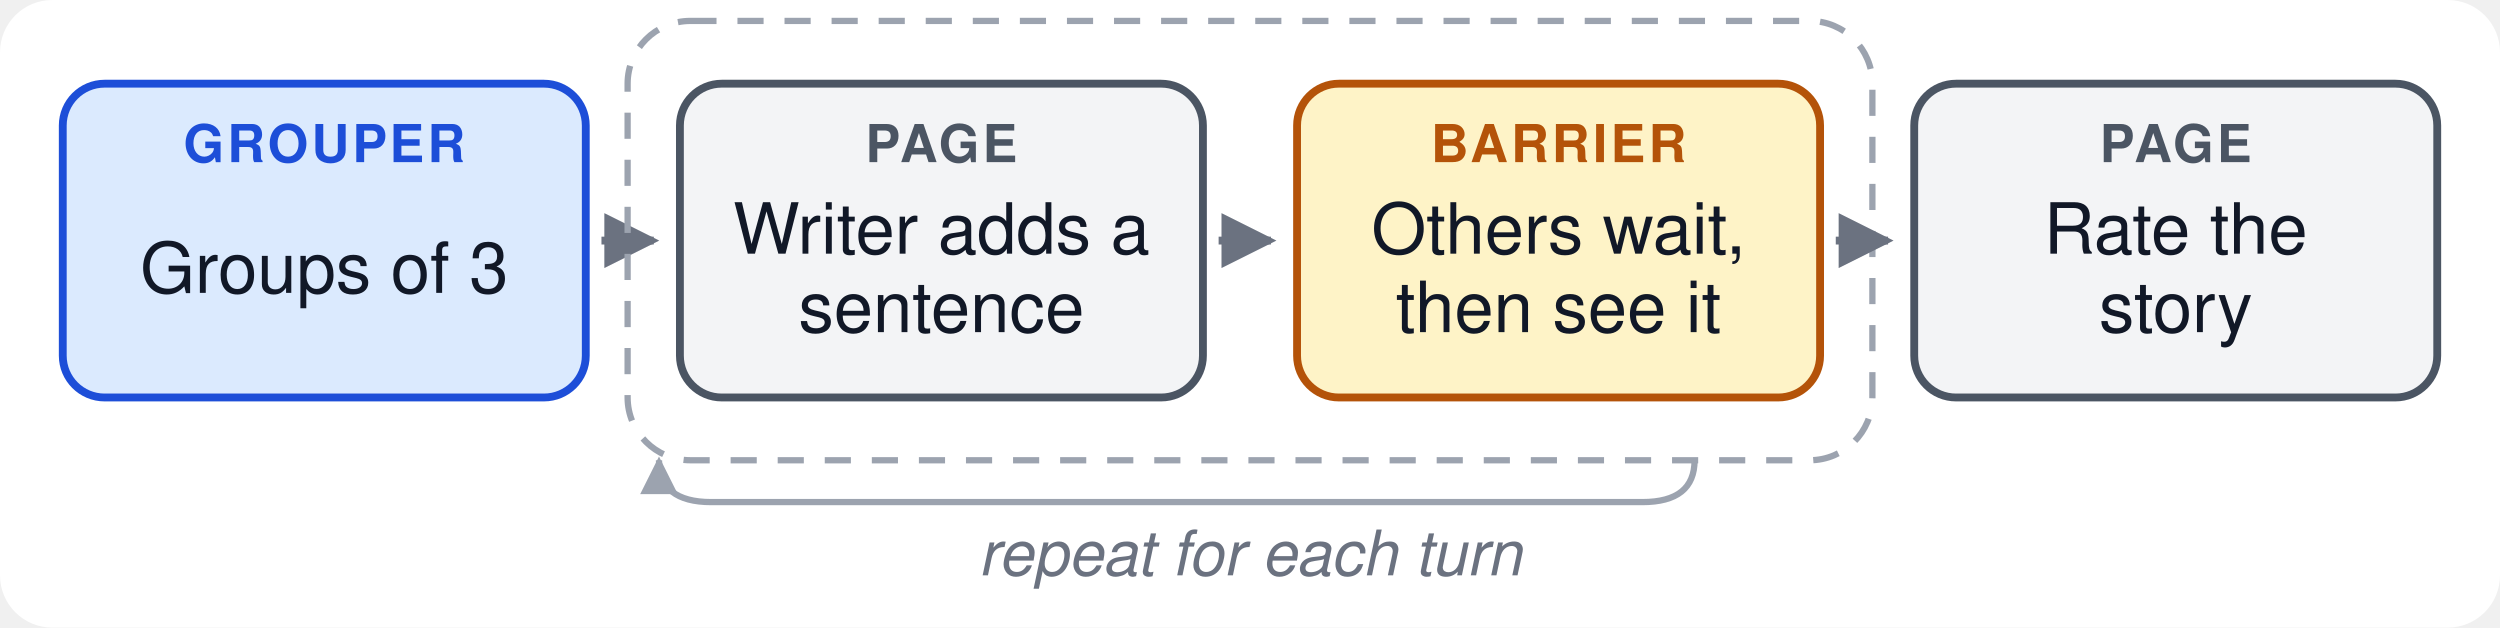
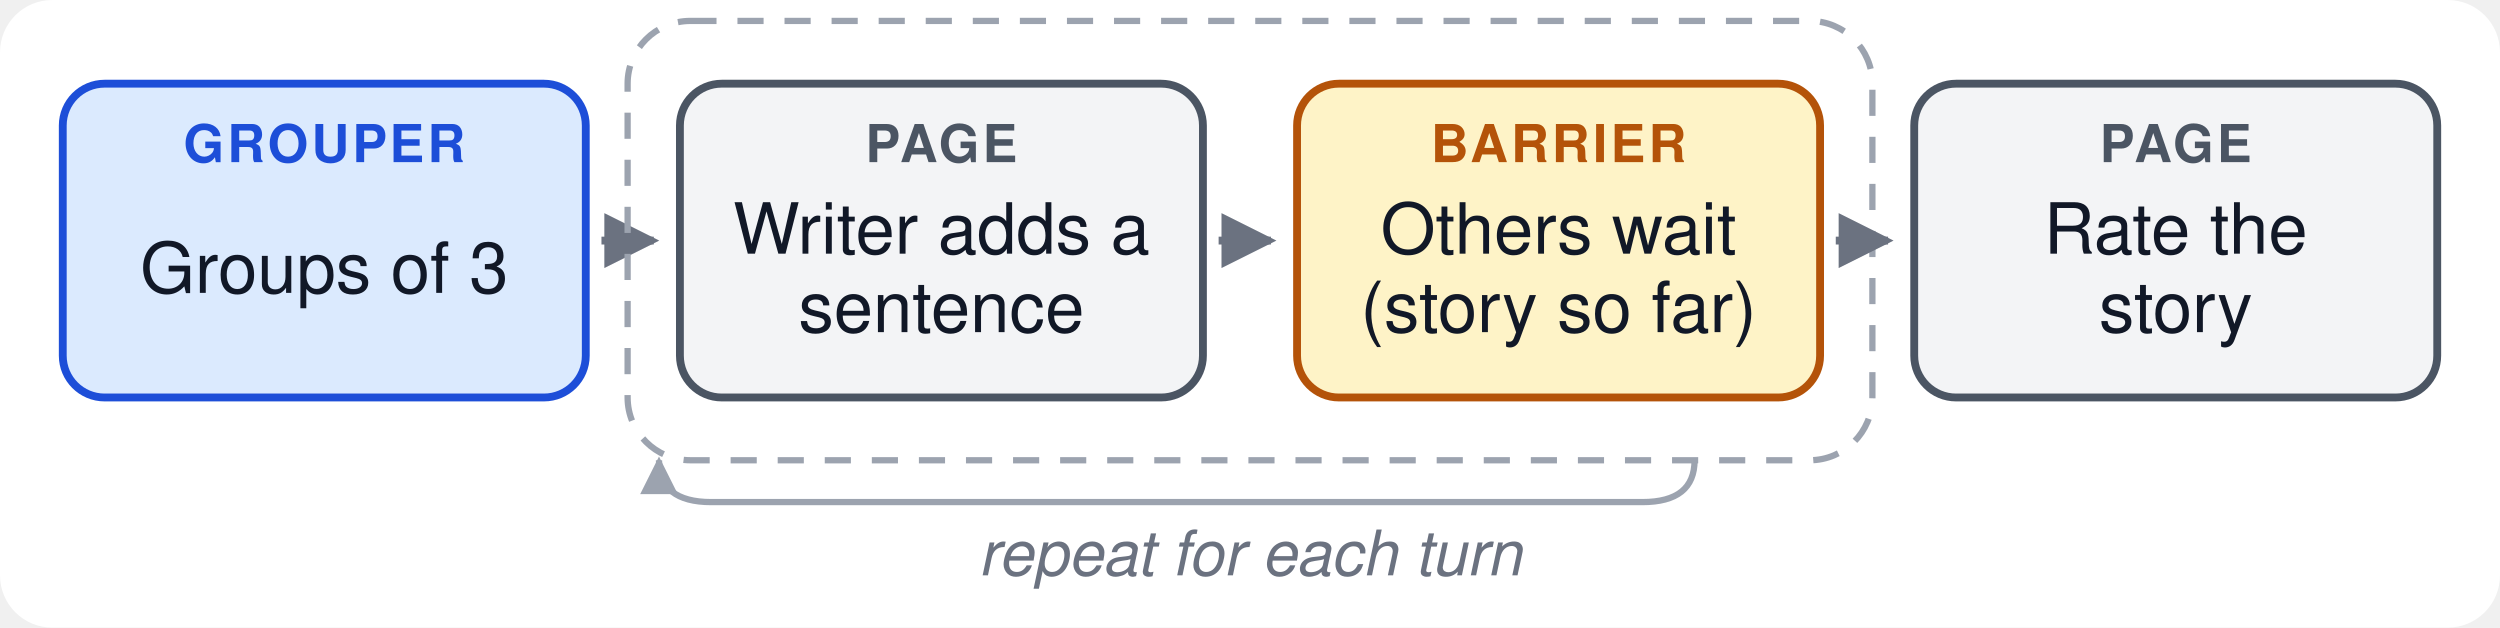
<svg xmlns="http://www.w3.org/2000/svg" viewBox="0 0 478 120" width="478" height="120" font-family="system-ui, -apple-system, 'Segoe UI', Helvetica, Arial, sans-serif">
  <defs>
    <marker id="arrow" viewBox="0 0 10 10" refX="9" refY="5" markerWidth="7" markerHeight="7" orient="auto">
      <path d="M0,0 L10,5 L0,10 z" fill="#6b7280" />
    </marker>
    <marker id="arrow-loop" viewBox="0 0 10 10" refX="9" refY="5" markerWidth="6" markerHeight="6" orient="auto">
      <path d="M0,0 L10,5 L0,10 z" fill="#9ca3af" />
    </marker>
  </defs>
  <rect width="478" height="120" rx="10" fill="#ffffff" />
  <rect x="12" y="16" width="100" height="60" rx="8" fill="#dbeafe" stroke="#1d4ed8" stroke-width="1.5" />
  <text x="62.0" y="31" font-size="10" font-weight="600" letter-spacing="0.6" fill="#1d4ed8" text-anchor="middle">GROUPER</text>
  <text x="62.0" y="56.0" font-size="13.5" fill="#111827" text-anchor="middle">Groups of 3</text>
  <line x1="115" y1="46.0" x2="125" y2="46.0" stroke="#6b7280" stroke-width="1.5" marker-end="url(#arrow)" />
  <rect x="120" y="4" width="238" height="84" rx="12" fill="none" stroke="#9ca3af" stroke-width="1.2" stroke-dasharray="5 4" />
  <path d="M 324 88 q 0 8 -10 8 h -178 q -10 0 -10 -8" fill="none" stroke="#9ca3af" stroke-width="1.2" marker-end="url(#arrow-loop)" />
  <text x="239.0" y="110" font-size="12" font-style="italic" fill="#6b7280" text-anchor="middle">repeat for each turn</text>
  <rect x="130" y="16" width="100" height="60" rx="8" fill="#f3f4f6" stroke="#4b5563" stroke-width="1.5" />
  <text x="180.0" y="31" font-size="10" font-weight="600" letter-spacing="0.6" fill="#4b5563" text-anchor="middle">PAGE</text>
  <text x="180.0" y="48.5" font-size="13.5" fill="#111827" text-anchor="middle">Writer adds a</text>
  <text x="180.0" y="63.5" font-size="13.5" fill="#111827" text-anchor="middle">sentence</text>
  <line x1="233" y1="46.0" x2="243" y2="46.0" stroke="#6b7280" stroke-width="1.5" marker-end="url(#arrow)" />
  <rect x="248" y="16" width="100" height="60" rx="8" fill="#fef3c7" stroke="#b45309" stroke-width="1.5" />
  <text x="298.0" y="31" font-size="10" font-weight="600" letter-spacing="0.6" fill="#b45309" text-anchor="middle">BARRIER</text>
-   <text x="298.0" y="48.5" font-size="13.5" fill="#111827" text-anchor="middle">Others wait,</text>
-   <text x="298.0" y="63.5" font-size="13.5" fill="#111827" text-anchor="middle">then see it</text>
+   <text x="298.0" y="48.5" font-size="13.5" fill="#111827" text-anchor="middle">Others wait</text>
+   <text x="298.0" y="63.5" font-size="13.5" fill="#111827" text-anchor="middle">(story so far)</text>
  <line x1="351" y1="46.0" x2="361" y2="46.0" stroke="#6b7280" stroke-width="1.5" marker-end="url(#arrow)" />
  <rect x="366" y="16" width="100" height="60" rx="8" fill="#f3f4f6" stroke="#4b5563" stroke-width="1.5" />
  <text x="416.0" y="31" font-size="10" font-weight="600" letter-spacing="0.6" fill="#4b5563" text-anchor="middle">PAGE</text>
  <text x="416.0" y="48.5" font-size="13.5" fill="#111827" text-anchor="middle">Rate the</text>
  <text x="416.0" y="63.5" font-size="13.5" fill="#111827" text-anchor="middle">story</text>
</svg>
